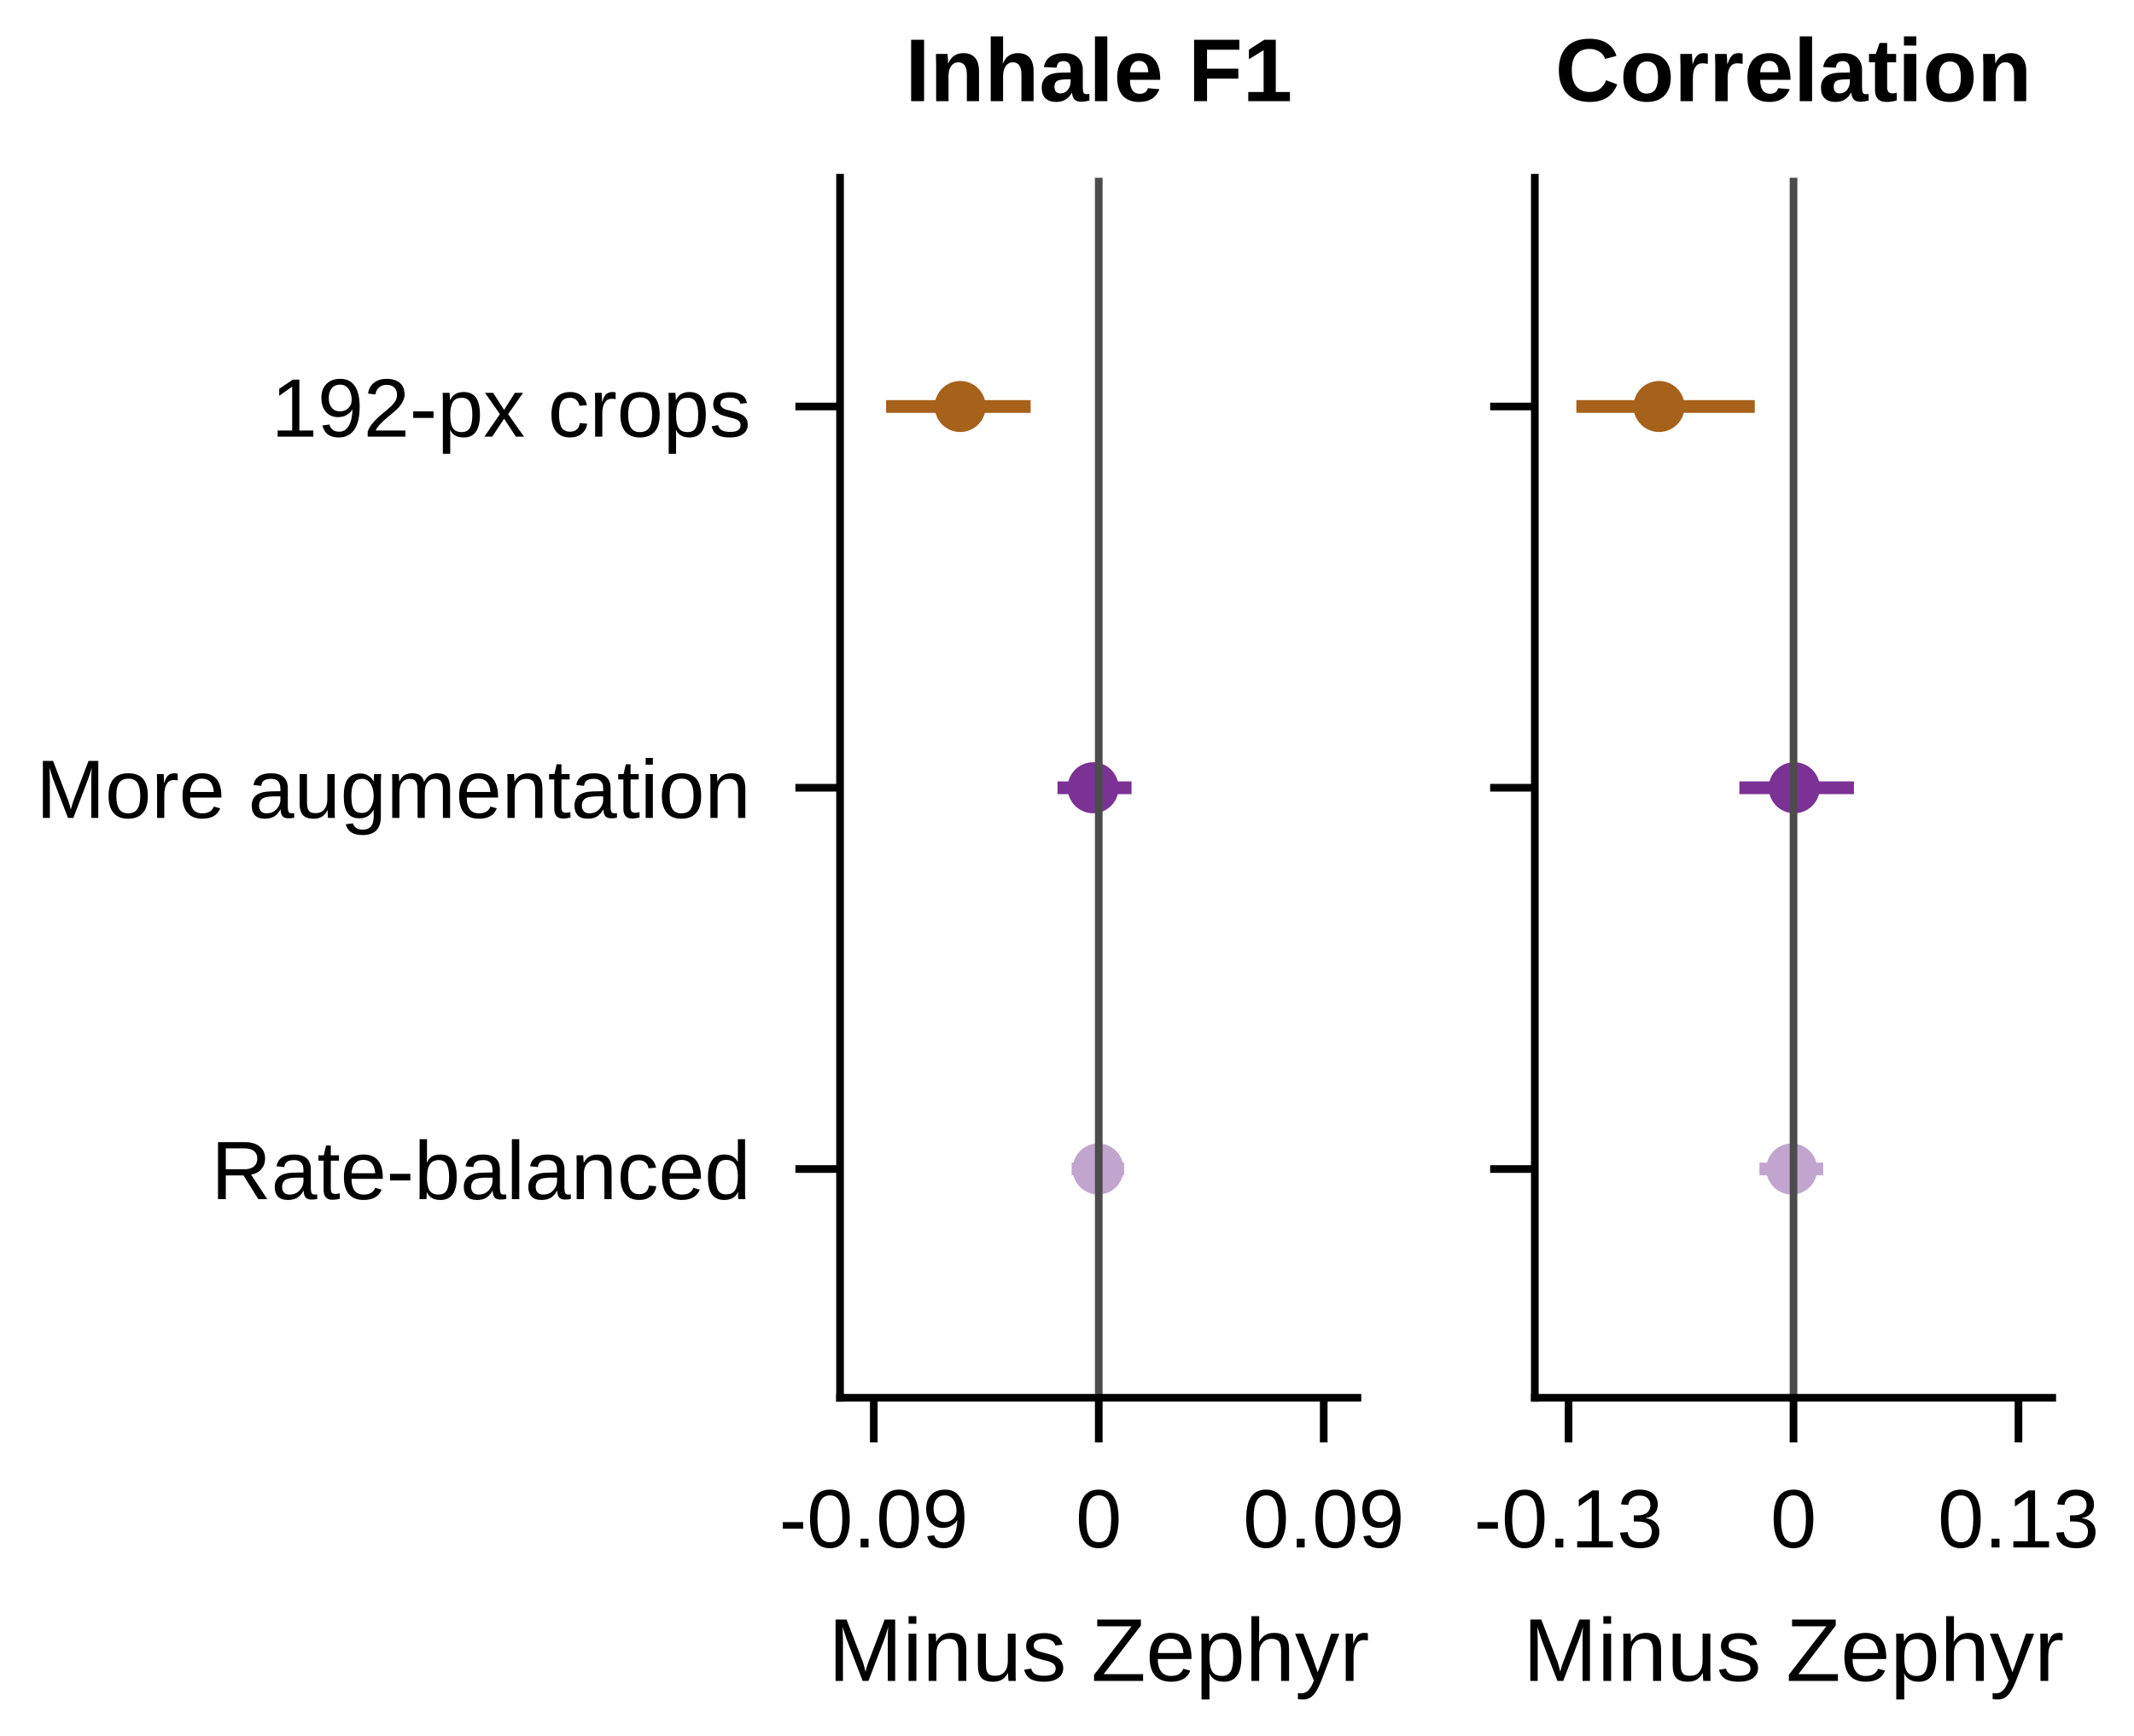
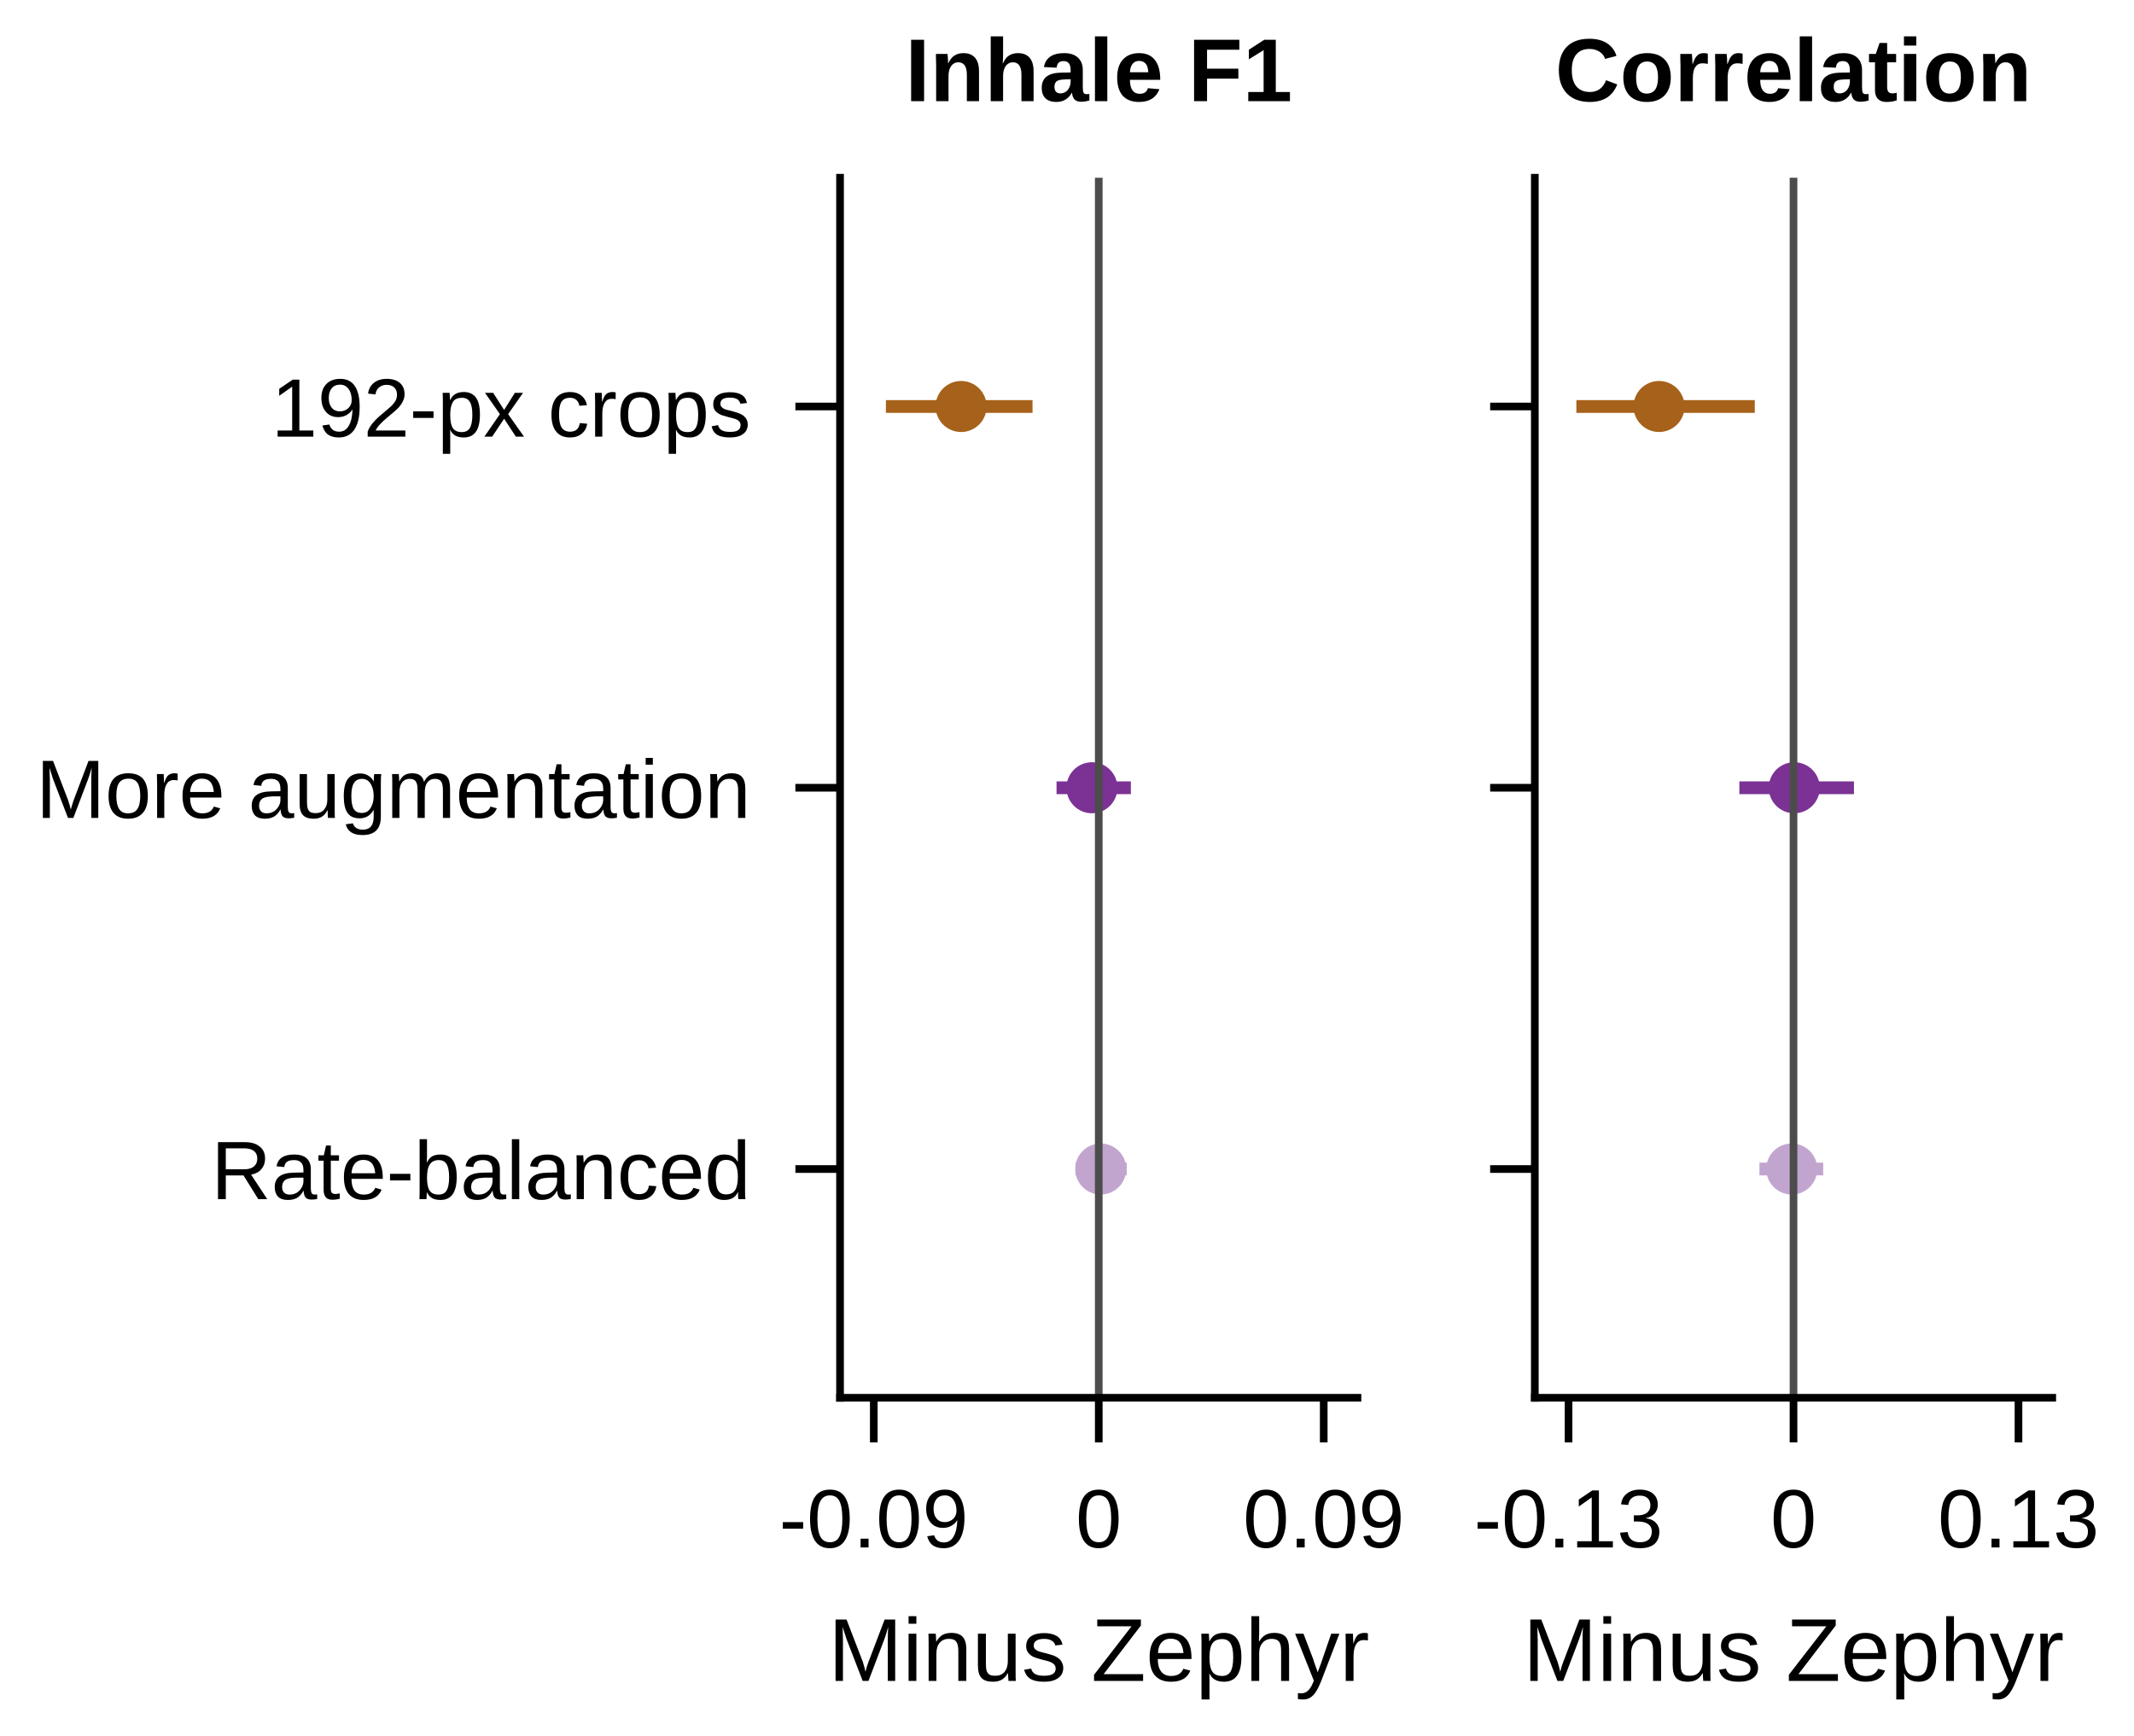
<svg xmlns="http://www.w3.org/2000/svg" xmlns:xlink="http://www.w3.org/1999/xlink" width="167.244pt" height="136.063pt" viewBox="0 0 167.244 136.063" version="1.1">
  <defs>
    <style type="text/css">*{stroke-linejoin: round; stroke-linecap: butt}</style>
  </defs>
  <g id="figure_1">
    <g id="patch_1">
      <path d="M 0 136.063  L 167.244 136.063  L 167.244 0  L 0 0  z " style="fill: #ffffff" />
    </g>
    <g id="axes_1">
      <g id="patch_2">
        <path d="M 65.835 109.559  L 106.386 109.559  L 106.386 13.931  L 65.835 13.931  z " style="fill: #ffffff" />
      </g>
      <g id="matplotlib.axis_1">
        <g id="xtick_1">
          <g id="line2d_1">
            <defs>
-               <path id="me054135900" d="M 0 0  L 0 3.5  " style="stroke: #000000; stroke-width: 0.6" />
+               <path id="meeae1a2084" d="M 0 0  L 0 3.5  " style="stroke: #000000; stroke-width: 0.6" />
            </defs>
            <g>
-               <use xlink:href="#me054135900" x="68.48" y="109.559" style="stroke: #000000; stroke-width: 0.6" />
+               <use xlink:href="#meeae1a2084" x="68.48" y="109.559" style="stroke: #000000; stroke-width: 0.6" />
            </g>
          </g>
          <g id="text_1">
            <text style="font-size: 6.5px; font-family: 'Arial', 'Helvetica', 'DejaVu Sans', sans-serif; text-anchor: middle" x="68.48" y="121.291" transform="rotate(-0 68.47984 121.291)">-0.09</text>
          </g>
        </g>
        <g id="xtick_2">
          <g id="line2d_2">
            <g>
-               <use xlink:href="#me054135900" x="86.111" y="109.559" style="stroke: #000000; stroke-width: 0.6" />
+               <use xlink:href="#meeae1a2084" x="86.111" y="109.559" style="stroke: #000000; stroke-width: 0.6" />
            </g>
          </g>
          <g id="text_2">
            <text style="font-size: 6.5px; font-family: 'Arial', 'Helvetica', 'DejaVu Sans', sans-serif; text-anchor: middle" x="86.111" y="121.291" transform="rotate(-0 86.11082 121.291)">0</text>
          </g>
        </g>
        <g id="xtick_3">
          <g id="line2d_3">
            <g>
-               <use xlink:href="#me054135900" x="103.742" y="109.559" style="stroke: #000000; stroke-width: 0.6" />
+               <use xlink:href="#meeae1a2084" x="103.742" y="109.559" style="stroke: #000000; stroke-width: 0.6" />
            </g>
          </g>
          <g id="text_3">
            <text style="font-size: 6.5px; font-family: 'Arial', 'Helvetica', 'DejaVu Sans', sans-serif; text-anchor: middle" x="103.742" y="121.291" transform="rotate(-0 103.7418 121.291)">0.09</text>
          </g>
        </g>
        <g id="text_4">
          <text style="font-size: 7px; font-family: 'Arial', 'Helvetica', 'DejaVu Sans', sans-serif; text-anchor: middle" x="86.111" y="131.755" transform="rotate(-0 86.11082 131.7551)">Minus Zephyr</text>
        </g>
      </g>
      <g id="matplotlib.axis_2">
        <g id="ytick_1">
          <g id="line2d_4">
            <defs>
-               <path id="m9a3f00910a" d="M 0 0  L -3.5 0  " style="stroke: #000000; stroke-width: 0.6" />
+               <path id="meda98a8cb8" d="M 0 0  L -3.5 0  " style="stroke: #000000; stroke-width: 0.6" />
            </defs>
            <g>
-               <use xlink:href="#m9a3f00910a" x="65.835" y="31.861" style="stroke: #000000; stroke-width: 0.6" />
+               <use xlink:href="#meda98a8cb8" x="65.835" y="31.861" style="stroke: #000000; stroke-width: 0.6" />
            </g>
          </g>
          <g id="text_5">
            <text style="font-size: 6.5px; font-family: 'Arial', 'Helvetica', 'DejaVu Sans', sans-serif; text-anchor: end" x="58.835" y="34.227" transform="rotate(-0 58.83519 34.22716)">192-px crops</text>
          </g>
        </g>
        <g id="ytick_2">
          <g id="line2d_5">
            <g>
-               <use xlink:href="#m9a3f00910a" x="65.835" y="61.745" style="stroke: #000000; stroke-width: 0.6" />
+               <use xlink:href="#meda98a8cb8" x="65.835" y="61.745" style="stroke: #000000; stroke-width: 0.6" />
            </g>
          </g>
          <g id="text_6">
            <text style="font-size: 6.5px; font-family: 'Arial', 'Helvetica', 'DejaVu Sans', sans-serif; text-anchor: end" x="58.835" y="64.111" transform="rotate(-0 58.83519 64.11089)">More augmentation</text>
          </g>
        </g>
        <g id="ytick_3">
          <g id="line2d_6">
            <g>
-               <use xlink:href="#m9a3f00910a" x="65.835" y="91.629" style="stroke: #000000; stroke-width: 0.6" />
+               <use xlink:href="#meda98a8cb8" x="65.835" y="91.629" style="stroke: #000000; stroke-width: 0.6" />
            </g>
          </g>
          <g id="text_7">
            <text style="font-size: 6.5px; font-family: 'Arial', 'Helvetica', 'DejaVu Sans', sans-serif; text-anchor: end" x="58.835" y="93.995" transform="rotate(-0 58.83519 93.99463)">Rate-balanced</text>
          </g>
        </g>
      </g>
      <g id="line2d_7">
-         <path d="M 69.945 31.861  L 80.274 31.861  " clip-path="url(#ped02cda32d)" style="fill: none; stroke: #a6611a; stroke-linecap: square" />
+         <path d="M 69.929 31.861  L 80.42 31.861  " clip-path="url(#pe289f16dfe)" style="fill: none; stroke: #a6611a; stroke-linecap: square" />
      </g>
      <g id="line2d_8">
        <defs>
-           <path id="mfc83cb09bc" d="M 0 1.5  C 0.398 1.5 0.779 1.342 1.061 1.061  C 1.342 0.779 1.5 0.398 1.5 0  C 1.5 -0.398 1.342 -0.779 1.061 -1.061  C 0.779 -1.342 0.398 -1.5 0 -1.5  C -0.398 -1.5 -0.779 -1.342 -1.061 -1.061  C -1.342 -0.779 -1.5 -0.398 -1.5 0  C -1.5 0.398 -1.342 0.779 -1.061 1.061  C -0.779 1.342 -0.398 1.5 0 1.5  z " style="stroke: #a6611a" />
+           <path id="maff266d826" d="M 0 1.5  C 0.398 1.5 0.779 1.342 1.061 1.061  C 1.342 0.779 1.5 0.398 1.5 0  C 1.5 -0.398 1.342 -0.779 1.061 -1.061  C 0.779 -1.342 0.398 -1.5 0 -1.5  C -0.398 -1.5 -0.779 -1.342 -1.061 -1.061  C -1.342 -0.779 -1.5 -0.398 -1.5 0  C -1.5 0.398 -1.342 0.779 -1.061 1.061  C -0.779 1.342 -0.398 1.5 0 1.5  z " style="stroke: #a6611a" />
        </defs>
-         <g clip-path="url(#ped02cda32d)">
-           <use xlink:href="#mfc83cb09bc" x="75.251" y="31.861" style="fill: #a6611a; stroke: #a6611a" />
+         <g clip-path="url(#pe289f16dfe)">
+           <use xlink:href="#maff266d826" x="75.323" y="31.861" style="fill: #a6611a; stroke: #a6611a" />
        </g>
      </g>
      <g id="line2d_9">
-         <path d="M 83.377 61.745  L 88.181 61.745  " clip-path="url(#ped02cda32d)" style="fill: none; stroke: #7b3294; stroke-linecap: square" />
+         <path d="M 83.302 61.745  L 88.127 61.745  " clip-path="url(#pe289f16dfe)" style="fill: none; stroke: #7b3294; stroke-linecap: square" />
      </g>
      <g id="line2d_10">
        <defs>
-           <path id="mdb99488ad7" d="M 0 1.5  C 0.398 1.5 0.779 1.342 1.061 1.061  C 1.342 0.779 1.5 0.398 1.5 0  C 1.5 -0.398 1.342 -0.779 1.061 -1.061  C 0.779 -1.342 0.398 -1.5 0 -1.5  C -0.398 -1.5 -0.779 -1.342 -1.061 -1.061  C -1.342 -0.779 -1.5 -0.398 -1.5 0  C -1.5 0.398 -1.342 0.779 -1.061 1.061  C -0.779 1.342 -0.398 1.5 0 1.5  z " style="stroke: #7b3294" />
+           <path id="m3bb3653595" d="M 0 1.5  C 0.398 1.5 0.779 1.342 1.061 1.061  C 1.342 0.779 1.5 0.398 1.5 0  C 1.5 -0.398 1.342 -0.779 1.061 -1.061  C 0.779 -1.342 0.398 -1.5 0 -1.5  C -0.398 -1.5 -0.779 -1.342 -1.061 -1.061  C -1.342 -0.779 -1.5 -0.398 -1.5 0  C -1.5 0.398 -1.342 0.779 -1.061 1.061  C -0.779 1.342 -0.398 1.5 0 1.5  z " style="stroke: #7b3294" />
        </defs>
-         <g clip-path="url(#ped02cda32d)">
-           <use xlink:href="#mdb99488ad7" x="85.668" y="61.745" style="fill: #7b3294; stroke: #7b3294" />
+         <g clip-path="url(#pe289f16dfe)">
+           <use xlink:href="#m3bb3653595" x="85.577" y="61.745" style="fill: #7b3294; stroke: #7b3294" />
        </g>
      </g>
      <g id="line2d_11">
-         <path d="M 84.484 91.629  L 87.599 91.629  " clip-path="url(#ped02cda32d)" style="fill: none; stroke: #c2a5cf; stroke-linecap: square" />
+         <path d="M 84.793 91.629  L 87.804 91.629  " clip-path="url(#pe289f16dfe)" style="fill: none; stroke: #c2a5cf; stroke-linecap: square" />
      </g>
      <g id="line2d_12">
        <defs>
-           <path id="m17ea3bf3ca" d="M 0 1.5  C 0.398 1.5 0.779 1.342 1.061 1.061  C 1.342 0.779 1.5 0.398 1.5 0  C 1.5 -0.398 1.342 -0.779 1.061 -1.061  C 0.779 -1.342 0.398 -1.5 0 -1.5  C -0.398 -1.5 -0.779 -1.342 -1.061 -1.061  C -1.342 -0.779 -1.5 -0.398 -1.5 0  C -1.5 0.398 -1.342 0.779 -1.061 1.061  C -0.779 1.342 -0.398 1.5 0 1.5  z " style="stroke: #c2a5cf" />
+           <path id="me2095f6fe3" d="M 0 1.5  C 0.398 1.5 0.779 1.342 1.061 1.061  C 1.342 0.779 1.5 0.398 1.5 0  C 1.5 -0.398 1.342 -0.779 1.061 -1.061  C 0.779 -1.342 0.398 -1.5 0 -1.5  C -0.398 -1.5 -0.779 -1.342 -1.061 -1.061  C -1.342 -0.779 -1.5 -0.398 -1.5 0  C -1.5 0.398 -1.342 0.779 -1.061 1.061  C -0.779 1.342 -0.398 1.5 0 1.5  z " style="stroke: #c2a5cf" />
        </defs>
-         <g clip-path="url(#ped02cda32d)">
-           <use xlink:href="#m17ea3bf3ca" x="86.058" y="91.629" style="fill: #c2a5cf; stroke: #c2a5cf" />
+         <g clip-path="url(#pe289f16dfe)">
+           <use xlink:href="#me2095f6fe3" x="86.265" y="91.629" style="fill: #c2a5cf; stroke: #c2a5cf" />
        </g>
      </g>
      <g id="line2d_13">
-         <path d="M 86.111 109.559  L 86.111 13.931  " clip-path="url(#ped02cda32d)" style="fill: none; stroke: #4c4c4c; stroke-width: 0.6; stroke-linecap: square" />
+         <path d="M 86.111 109.559  L 86.111 13.931  " clip-path="url(#pe289f16dfe)" style="fill: none; stroke: #4c4c4c; stroke-width: 0.6; stroke-linecap: square" />
      </g>
      <g id="patch_3">
        <path d="M 65.835 109.559  L 65.835 13.931  " style="fill: none; stroke: #000000; stroke-width: 0.6; stroke-linejoin: miter; stroke-linecap: square" />
      </g>
      <g id="patch_4">
        <path d="M 65.835 109.559  L 106.386 109.559  " style="fill: none; stroke: #000000; stroke-width: 0.6; stroke-linejoin: miter; stroke-linecap: square" />
      </g>
      <g id="text_8">
        <text style="font-weight: 700; font-size: 7px; font-family: 'Arial', 'Helvetica', 'DejaVu Sans', sans-serif; text-anchor: middle" x="86.111" y="7.931" transform="rotate(-0 86.11082 7.930837)">Inhale F1</text>
      </g>
    </g>
    <g id="axes_2">
      <g id="patch_5">
        <path d="M 120.285 109.559  L 160.836 109.559  L 160.836 13.931  L 120.285 13.931  z " style="fill: #ffffff" />
      </g>
      <g id="matplotlib.axis_3">
        <g id="xtick_4">
          <g id="line2d_14">
            <g>
-               <use xlink:href="#me054135900" x="122.929" y="109.559" style="stroke: #000000; stroke-width: 0.6" />
+               <use xlink:href="#meeae1a2084" x="122.929" y="109.559" style="stroke: #000000; stroke-width: 0.6" />
            </g>
          </g>
          <g id="text_9">
            <text style="font-size: 6.5px; font-family: 'Arial', 'Helvetica', 'DejaVu Sans', sans-serif; text-anchor: middle" x="122.929" y="121.291" transform="rotate(-0 122.9294 121.291)">-0.13</text>
          </g>
        </g>
        <g id="xtick_5">
          <g id="line2d_15">
            <g>
-               <use xlink:href="#me054135900" x="140.56" y="109.559" style="stroke: #000000; stroke-width: 0.6" />
+               <use xlink:href="#meeae1a2084" x="140.56" y="109.559" style="stroke: #000000; stroke-width: 0.6" />
            </g>
          </g>
          <g id="text_10">
            <text style="font-size: 6.5px; font-family: 'Arial', 'Helvetica', 'DejaVu Sans', sans-serif; text-anchor: middle" x="140.56" y="121.291" transform="rotate(-0 140.5604 121.291)">0</text>
          </g>
        </g>
        <g id="xtick_6">
          <g id="line2d_16">
            <g>
-               <use xlink:href="#me054135900" x="158.191" y="109.559" style="stroke: #000000; stroke-width: 0.6" />
+               <use xlink:href="#meeae1a2084" x="158.191" y="109.559" style="stroke: #000000; stroke-width: 0.6" />
            </g>
          </g>
          <g id="text_11">
            <text style="font-size: 6.5px; font-family: 'Arial', 'Helvetica', 'DejaVu Sans', sans-serif; text-anchor: middle" x="158.191" y="121.291" transform="rotate(-0 158.1914 121.291)">0.13</text>
          </g>
        </g>
        <g id="text_12">
          <text style="font-size: 7px; font-family: 'Arial', 'Helvetica', 'DejaVu Sans', sans-serif; text-anchor: middle" x="140.56" y="131.755" transform="rotate(-0 140.5604 131.7551)">Minus Zephyr</text>
        </g>
      </g>
      <g id="matplotlib.axis_4">
        <g id="ytick_4">
          <g id="line2d_17">
            <g>
-               <use xlink:href="#m9a3f00910a" x="120.285" y="31.861" style="stroke: #000000; stroke-width: 0.6" />
+               <use xlink:href="#meda98a8cb8" x="120.285" y="31.861" style="stroke: #000000; stroke-width: 0.6" />
            </g>
          </g>
        </g>
        <g id="ytick_5">
          <g id="line2d_18">
            <g>
-               <use xlink:href="#m9a3f00910a" x="120.285" y="61.745" style="stroke: #000000; stroke-width: 0.6" />
+               <use xlink:href="#meda98a8cb8" x="120.285" y="61.745" style="stroke: #000000; stroke-width: 0.6" />
            </g>
          </g>
        </g>
        <g id="ytick_6">
          <g id="line2d_19">
            <g>
-               <use xlink:href="#m9a3f00910a" x="120.285" y="91.629" style="stroke: #000000; stroke-width: 0.6" />
+               <use xlink:href="#meda98a8cb8" x="120.285" y="91.629" style="stroke: #000000; stroke-width: 0.6" />
            </g>
          </g>
        </g>
      </g>
      <g id="line2d_20">
-         <path d="M 124.042 31.861  L 137.023 31.861  " clip-path="url(#p48cecb508c)" style="fill: none; stroke: #a6611a; stroke-linecap: square" />
+         <path d="M 124.042 31.861  L 137.023 31.861  " clip-path="url(#p7553e768d3)" style="fill: none; stroke: #a6611a; stroke-linecap: square" />
      </g>
      <g id="line2d_21">
-         <g clip-path="url(#p48cecb508c)">
-           <use xlink:href="#mfc83cb09bc" x="130.021" y="31.861" style="fill: #a6611a; stroke: #a6611a" />
+         <g clip-path="url(#p7553e768d3)">
+           <use xlink:href="#maff266d826" x="130.021" y="31.861" style="fill: #a6611a; stroke: #a6611a" />
        </g>
      </g>
      <g id="line2d_22">
-         <path d="M 136.816 61.745  L 144.797 61.745  " clip-path="url(#p48cecb508c)" style="fill: none; stroke: #7b3294; stroke-linecap: square" />
+         <path d="M 136.816 61.745  L 144.797 61.745  " clip-path="url(#p7553e768d3)" style="fill: none; stroke: #7b3294; stroke-linecap: square" />
      </g>
      <g id="line2d_23">
-         <g clip-path="url(#p48cecb508c)">
-           <use xlink:href="#mdb99488ad7" x="140.619" y="61.745" style="fill: #7b3294; stroke: #7b3294" />
+         <g clip-path="url(#p7553e768d3)">
+           <use xlink:href="#m3bb3653595" x="140.619" y="61.745" style="fill: #7b3294; stroke: #7b3294" />
        </g>
      </g>
      <g id="line2d_24">
-         <path d="M 138.389 91.629  L 142.387 91.629  " clip-path="url(#p48cecb508c)" style="fill: none; stroke: #c2a5cf; stroke-linecap: square" />
+         <path d="M 138.389 91.629  L 142.387 91.629  " clip-path="url(#p7553e768d3)" style="fill: none; stroke: #c2a5cf; stroke-linecap: square" />
      </g>
      <g id="line2d_25">
-         <g clip-path="url(#p48cecb508c)">
-           <use xlink:href="#m17ea3bf3ca" x="140.42" y="91.629" style="fill: #c2a5cf; stroke: #c2a5cf" />
+         <g clip-path="url(#p7553e768d3)">
+           <use xlink:href="#me2095f6fe3" x="140.42" y="91.629" style="fill: #c2a5cf; stroke: #c2a5cf" />
        </g>
      </g>
      <g id="line2d_26">
-         <path d="M 140.56 109.559  L 140.56 13.931  " clip-path="url(#p48cecb508c)" style="fill: none; stroke: #4c4c4c; stroke-width: 0.6; stroke-linecap: square" />
+         <path d="M 140.56 109.559  L 140.56 13.931  " clip-path="url(#p7553e768d3)" style="fill: none; stroke: #4c4c4c; stroke-width: 0.6; stroke-linecap: square" />
      </g>
      <g id="patch_6">
        <path d="M 120.285 109.559  L 120.285 13.931  " style="fill: none; stroke: #000000; stroke-width: 0.6; stroke-linejoin: miter; stroke-linecap: square" />
      </g>
      <g id="patch_7">
        <path d="M 120.285 109.559  L 160.836 109.559  " style="fill: none; stroke: #000000; stroke-width: 0.6; stroke-linejoin: miter; stroke-linecap: square" />
      </g>
      <g id="text_13">
        <text style="font-weight: 700; font-size: 7px; font-family: 'Arial', 'Helvetica', 'DejaVu Sans', sans-serif; text-anchor: middle" x="140.56" y="7.931" transform="rotate(-0 140.5604 7.930837)">Correlation</text>
      </g>
    </g>
  </g>
  <defs>
-     <clipPath id="ped02cda32d">
+     <clipPath id="pe289f16dfe">
      <rect x="65.835" y="13.931" width="40.551" height="95.628" />
    </clipPath>
-     <clipPath id="p48cecb508c">
+     <clipPath id="p7553e768d3">
      <rect x="120.285" y="13.931" width="40.551" height="95.628" />
    </clipPath>
  </defs>
</svg>
